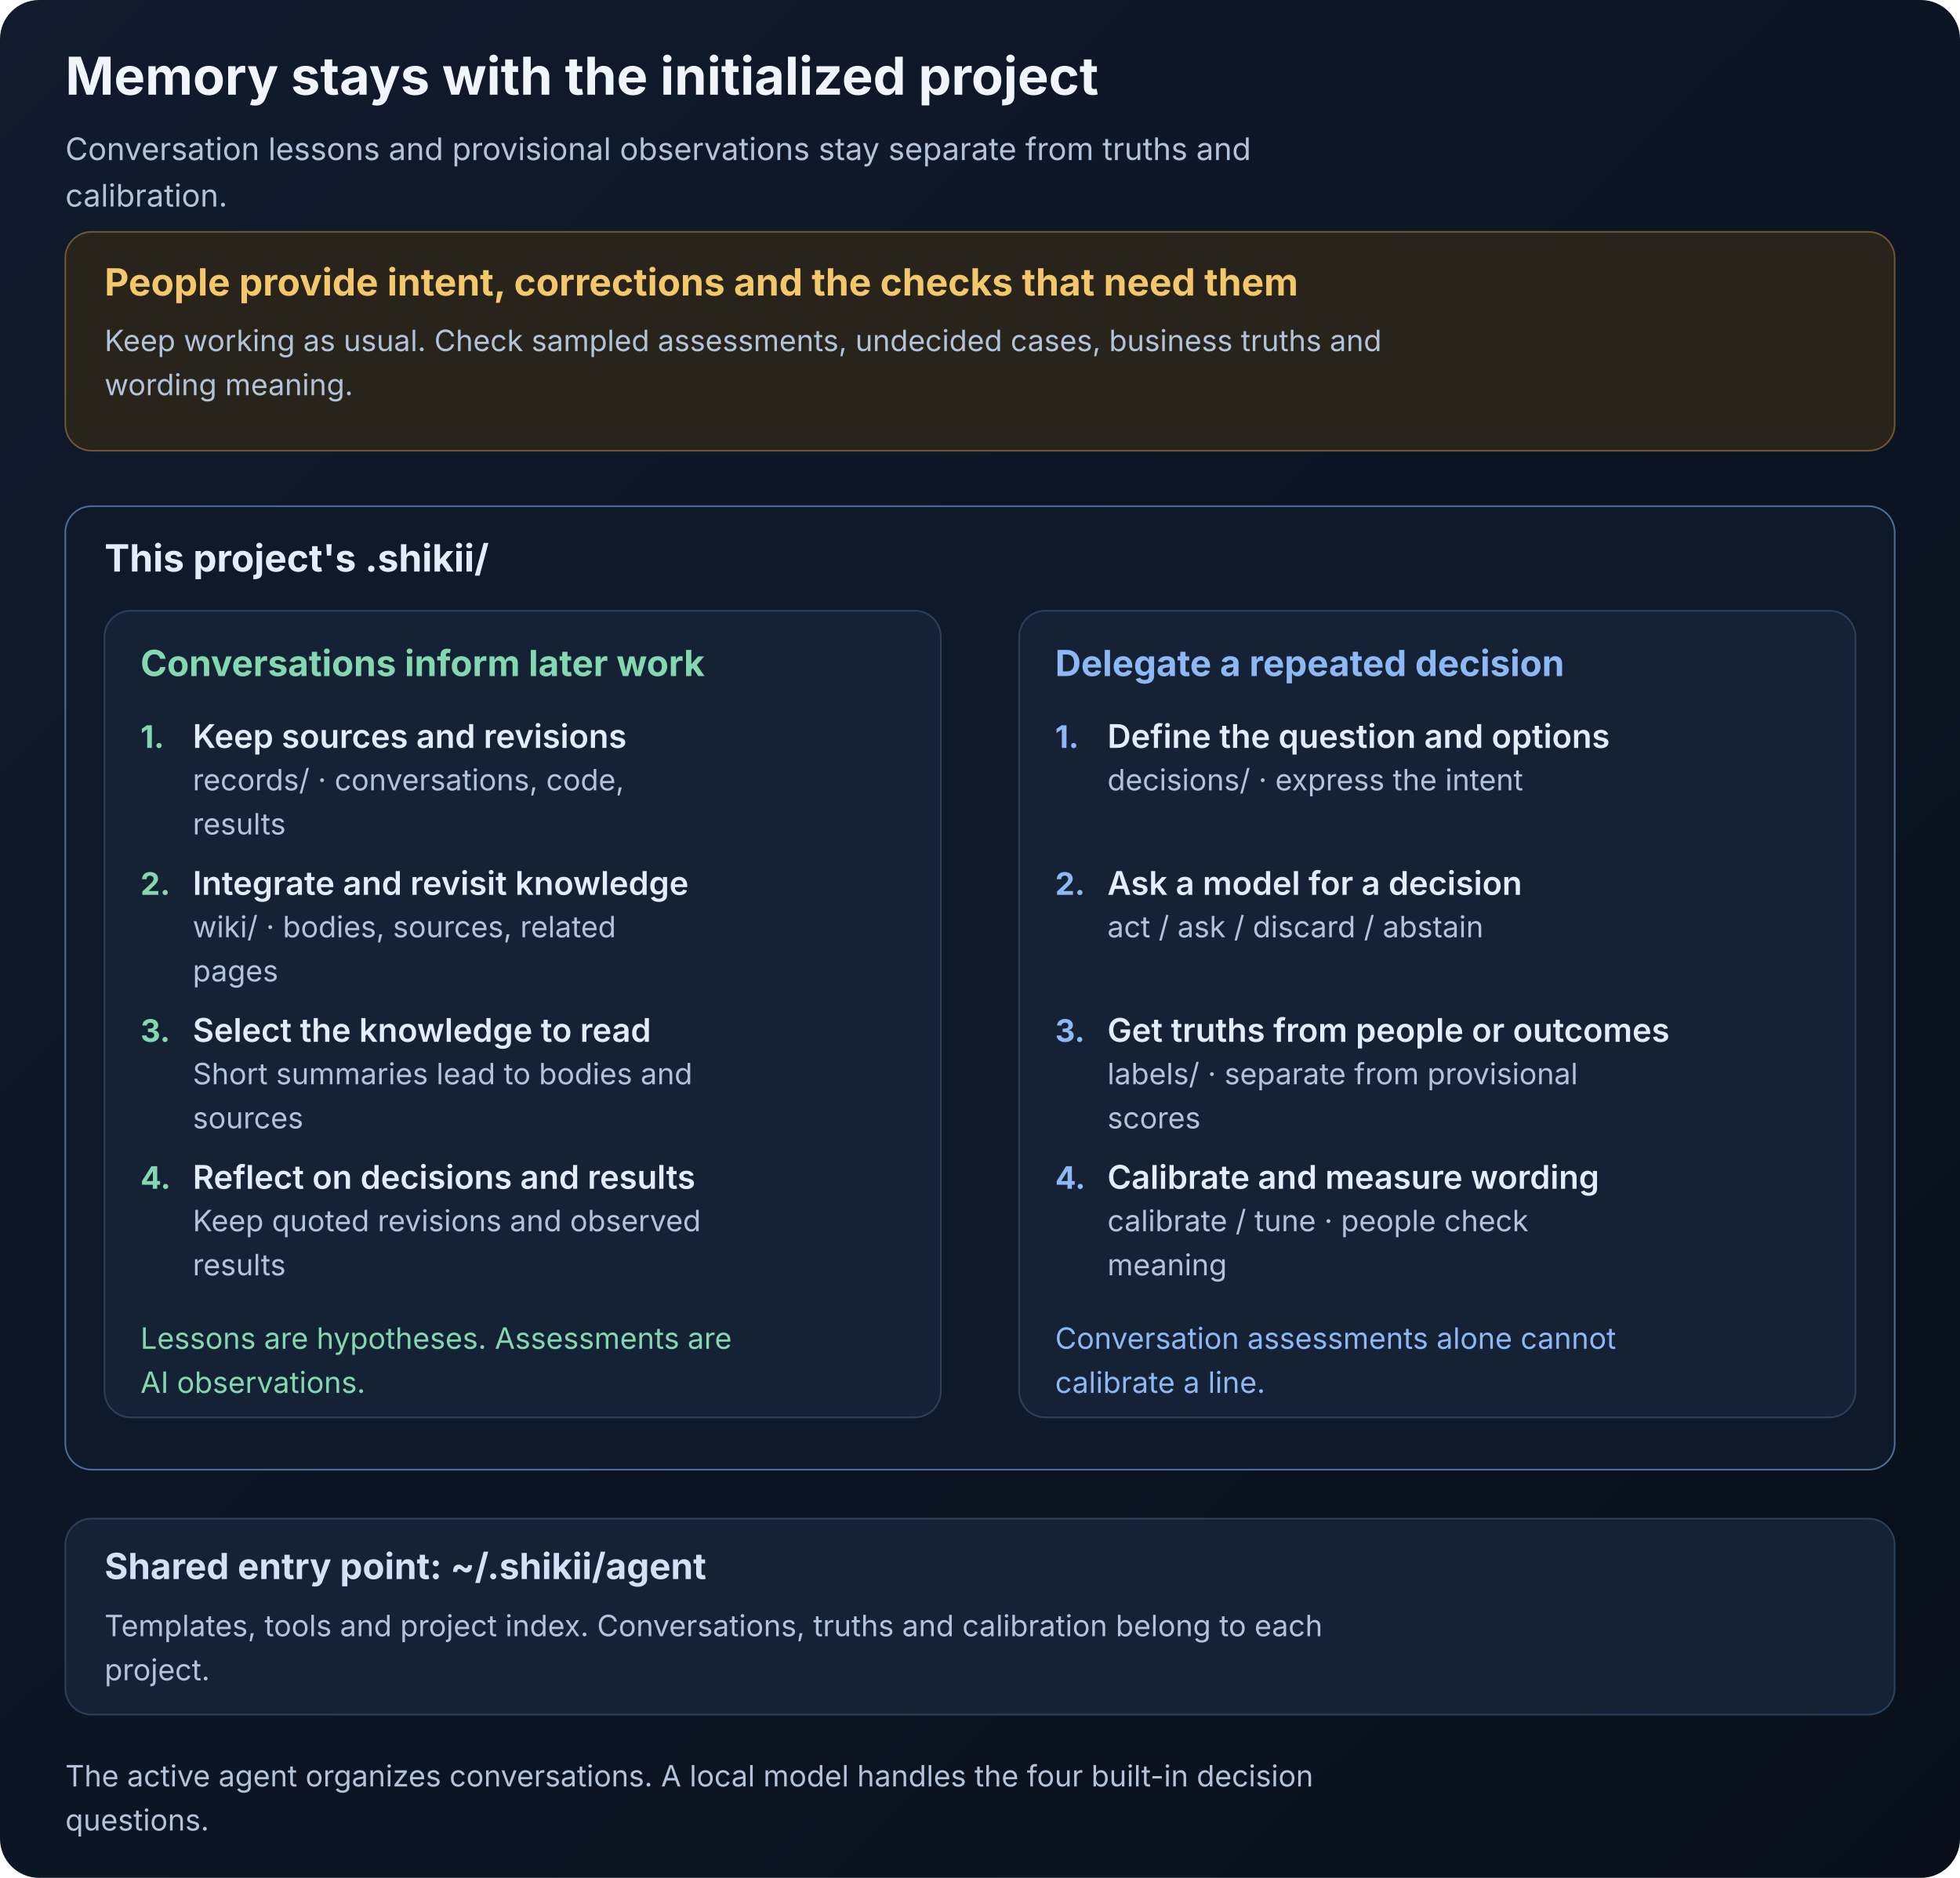
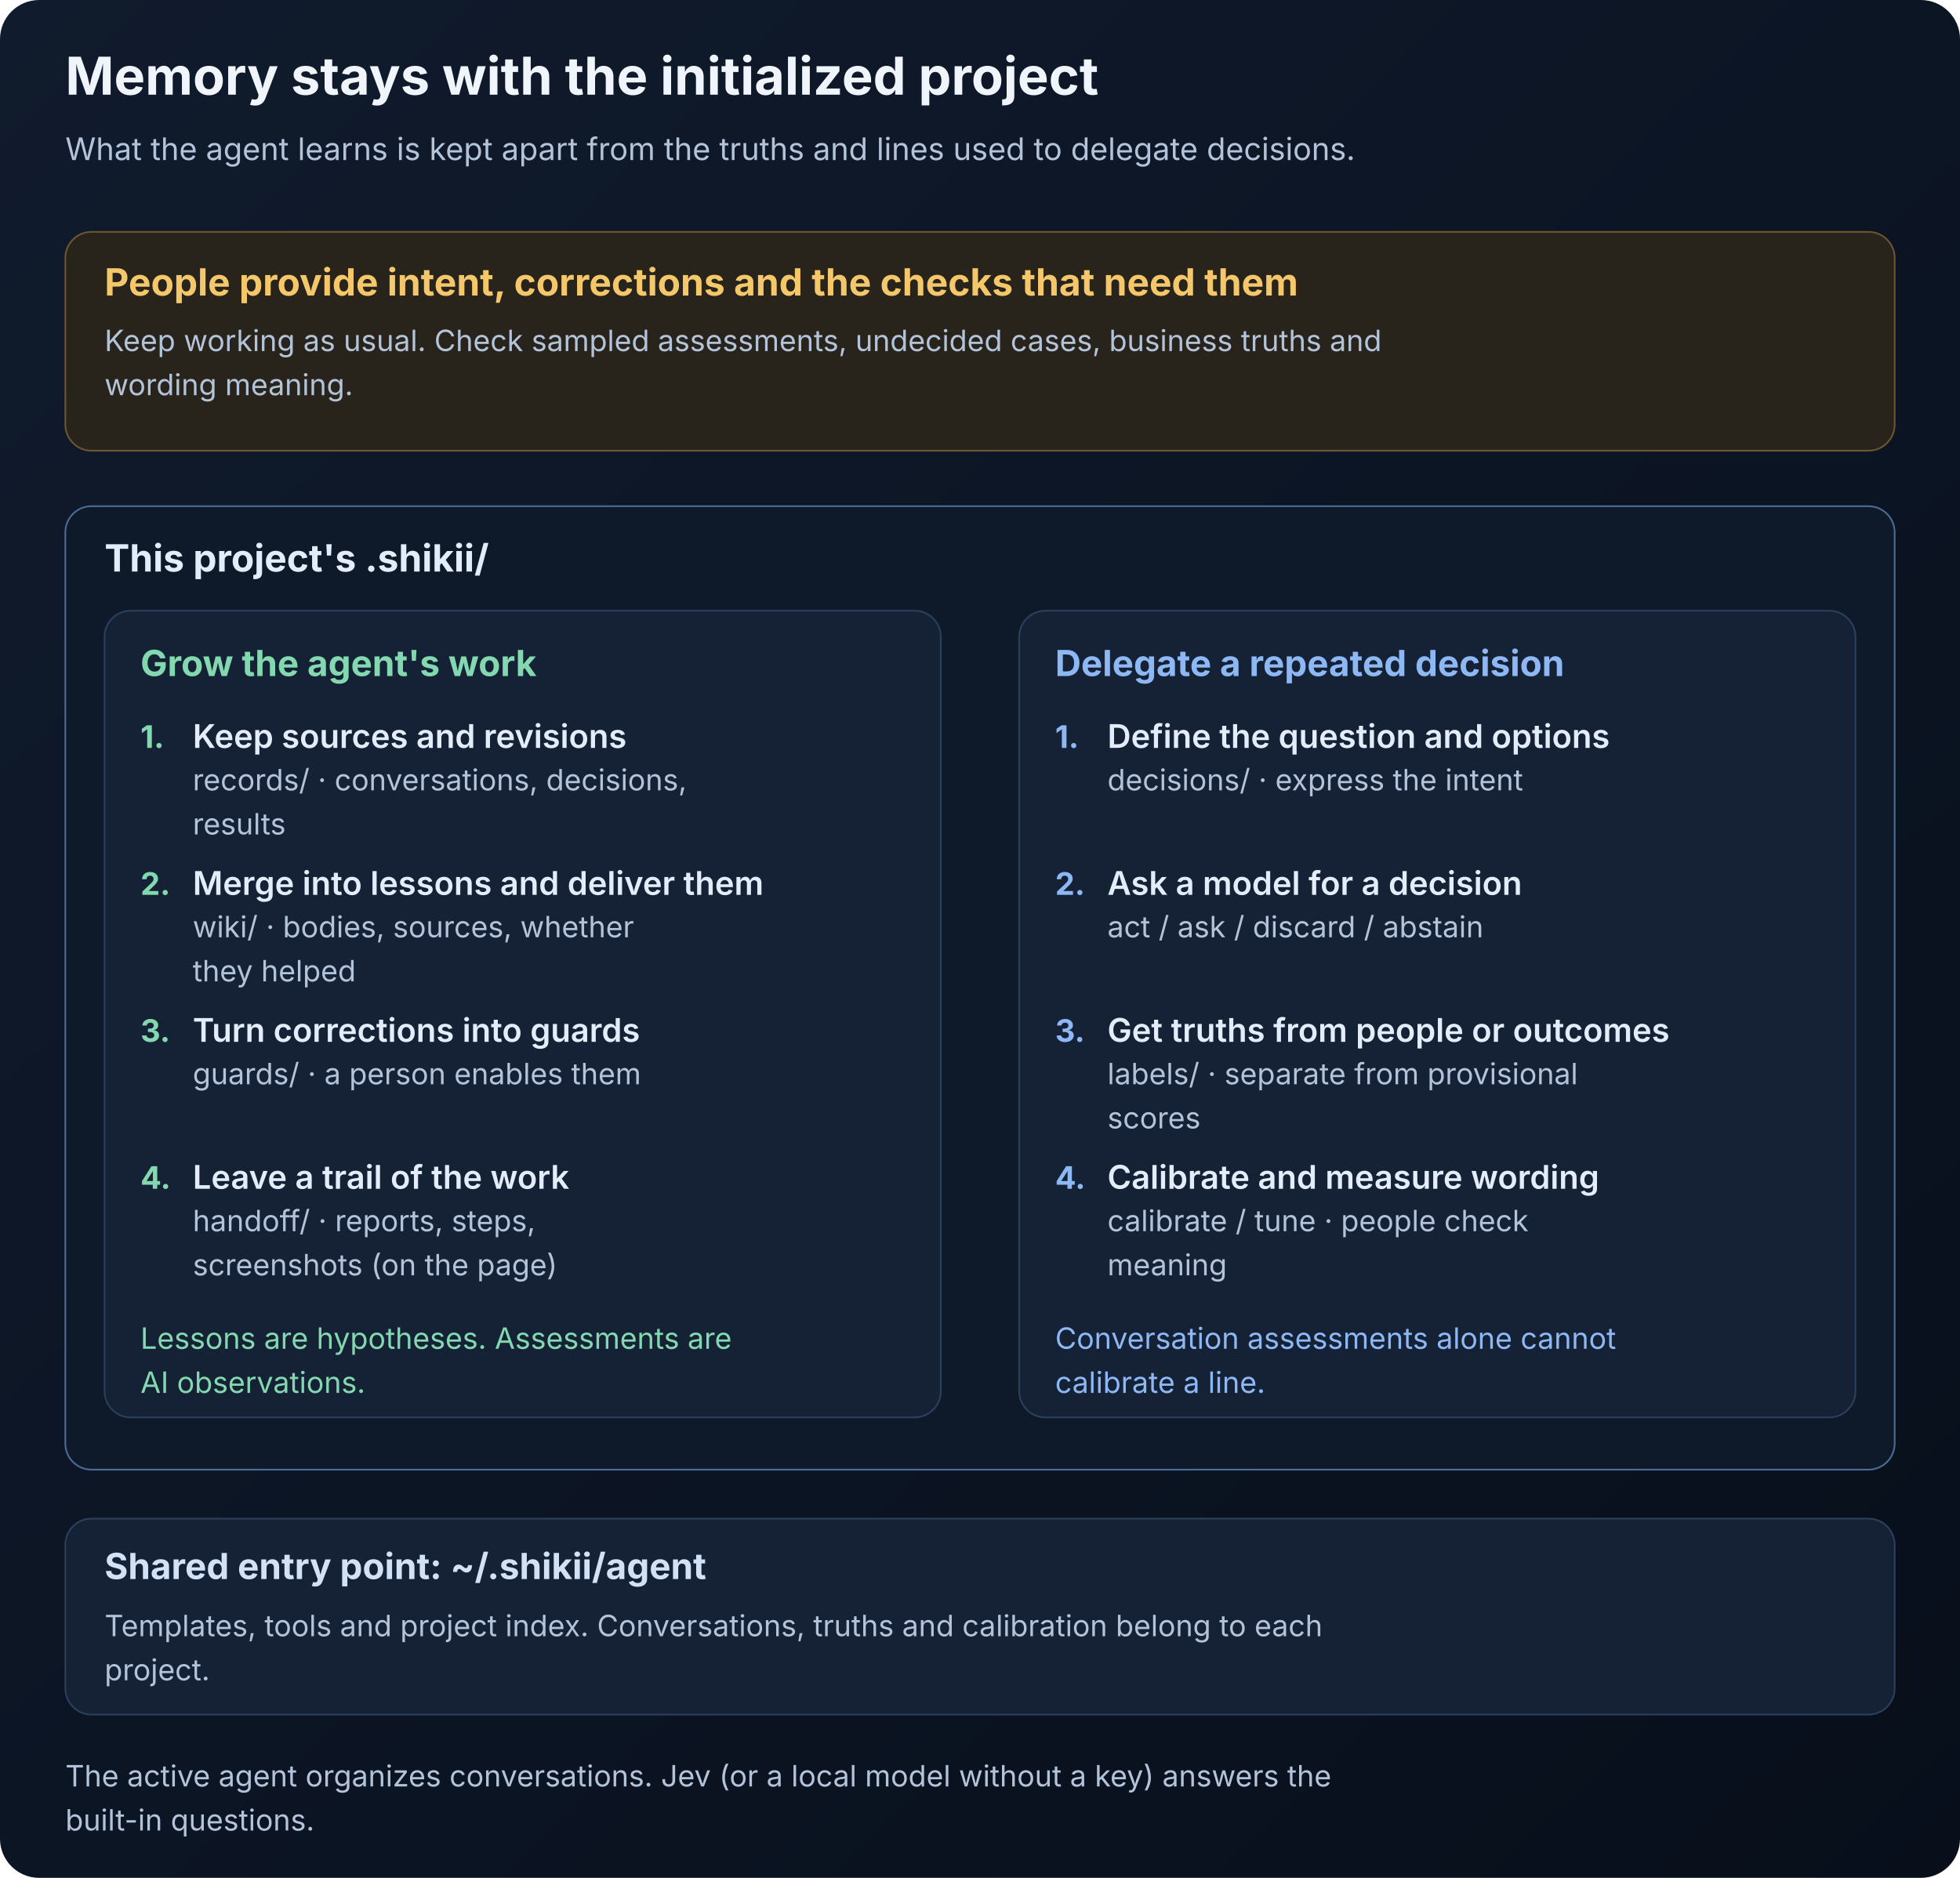
<svg xmlns="http://www.w3.org/2000/svg" width="1200" height="1150" viewBox="0 0 1200 1150" role="img" aria-labelledby="title desc" lang="en" font-family="-apple-system, BlinkMacSystemFont, 'Hiragino Sans', 'Noto Sans JP', 'Segoe UI', sans-serif">
  <defs>
    <linearGradient id="bg" x2="1" y2="1">
      <stop stop-color="#101b2d" />
      <stop offset="1" stop-color="#080f1b" />
    </linearGradient>
    <marker id="arrow" viewBox="0 0 10 10" refX="9" refY="5" markerWidth="7" markerHeight="7" orient="auto">
      <path d="M 0 0 L 10 5 L 0 10" fill="none" stroke="#7d93af" stroke-width="1.5" />
    </marker>
  </defs>
  <rect width="1200" height="1150" rx="24" fill="url(#bg)" />
  <text x="40" y="58" font-size="32" font-weight="700" fill="#f0f5fc">Memory stays with the initialized project</text>
-   <text x="40" y="98" font-size="19" font-weight="400" fill="#b3c3d9">Conversation lessons and provisional observations stay separate from truths and</text>
-   <text x="40" y="126.5" font-size="19" font-weight="400" fill="#b3c3d9">calibration.</text>
+   <text x="40" y="98" font-size="19" font-weight="400" fill="#b3c3d9">What the agent learns is kept apart from the truths and lines used to delegate decisions.</text>
  <rect x="40" y="142" width="1120" height="134" rx="16" fill="#28241b" stroke="#6d5631" />
  <text x="64" y="181" font-size="23" font-weight="700" fill="#f4c76a">People provide intent, corrections and the checks that need them</text>
  <text x="64" y="215" font-size="18" font-weight="400" fill="#b3c3d9">Keep working as usual. Check sampled assessments, undecided cases, business truths and</text>
  <text x="64" y="242.0" font-size="18" font-weight="400" fill="#b3c3d9">wording meaning.</text>
  <rect x="40" y="310" width="1120" height="590" rx="16" fill="#0e1a2a" stroke="#4d6d96" />
  <text x="64" y="350" font-size="23" font-weight="700" fill="#e3edfa">This project's .shikii/</text>
  <rect x="64" y="374" width="512" height="494" rx="16" fill="#152236" stroke="#2b405b" />
-   <text x="86" y="414" font-size="22" font-weight="700" fill="#83d8b0">Conversations inform later work</text>
+   <text x="86" y="414" font-size="22" font-weight="700" fill="#83d8b0">Grow the agent's work</text>
  <text x="86" y="458" font-size="19" font-weight="700" fill="#83d8b0">1.</text>
  <text x="118" y="458" font-size="20" font-weight="600" fill="#e3edfa">Keep sources and revisions</text>
-   <text x="118" y="484" font-size="18" font-weight="400" fill="#b3c3d9">records/ · conversations, code,</text>
+   <text x="118" y="484" font-size="18" font-weight="400" fill="#b3c3d9">records/ · conversations, decisions,</text>
  <text x="118" y="511.0" font-size="18" font-weight="400" fill="#b3c3d9">results</text>
  <text x="86" y="548" font-size="19" font-weight="700" fill="#83d8b0">2.</text>
-   <text x="118" y="548" font-size="20" font-weight="600" fill="#e3edfa">Integrate and revisit knowledge</text>
-   <text x="118" y="574" font-size="18" font-weight="400" fill="#b3c3d9">wiki/ · bodies, sources, related</text>
-   <text x="118" y="601.0" font-size="18" font-weight="400" fill="#b3c3d9">pages</text>
+   <text x="118" y="548" font-size="20" font-weight="600" fill="#e3edfa">Merge into lessons and deliver them</text>
+   <text x="118" y="574" font-size="18" font-weight="400" fill="#b3c3d9">wiki/ · bodies, sources, whether</text>
+   <text x="118" y="601.0" font-size="18" font-weight="400" fill="#b3c3d9">they helped</text>
  <text x="86" y="638" font-size="19" font-weight="700" fill="#83d8b0">3.</text>
-   <text x="118" y="638" font-size="20" font-weight="600" fill="#e3edfa">Select the knowledge to read</text>
-   <text x="118" y="664" font-size="18" font-weight="400" fill="#b3c3d9">Short summaries lead to bodies and</text>
-   <text x="118" y="691.0" font-size="18" font-weight="400" fill="#b3c3d9">sources</text>
+   <text x="118" y="638" font-size="20" font-weight="600" fill="#e3edfa">Turn corrections into guards</text>
+   <text x="118" y="664" font-size="18" font-weight="400" fill="#b3c3d9">guards/ · a person enables them</text>
  <text x="86" y="728" font-size="19" font-weight="700" fill="#83d8b0">4.</text>
-   <text x="118" y="728" font-size="20" font-weight="600" fill="#e3edfa">Reflect on decisions and results</text>
-   <text x="118" y="754" font-size="18" font-weight="400" fill="#b3c3d9">Keep quoted revisions and observed</text>
-   <text x="118" y="781.0" font-size="18" font-weight="400" fill="#b3c3d9">results</text>
+   <text x="118" y="728" font-size="20" font-weight="600" fill="#e3edfa">Leave a trail of the work</text>
+   <text x="118" y="754" font-size="18" font-weight="400" fill="#b3c3d9">handoff/ · reports, steps,</text>
+   <text x="118" y="781.0" font-size="18" font-weight="400" fill="#b3c3d9">screenshots (on the page)</text>
  <text x="86" y="826" font-size="18" font-weight="400" fill="#83d8b0">Lessons are hypotheses. Assessments are</text>
  <text x="86" y="853.0" font-size="18" font-weight="400" fill="#83d8b0">AI observations.</text>
  <rect x="624" y="374" width="512" height="494" rx="16" fill="#152236" stroke="#2b405b" />
  <text x="646" y="414" font-size="22" font-weight="700" fill="#8db8f4">Delegate a repeated decision</text>
  <text x="646" y="458" font-size="19" font-weight="700" fill="#8db8f4">1.</text>
  <text x="678" y="458" font-size="20" font-weight="600" fill="#e3edfa">Define the question and options</text>
  <text x="678" y="484" font-size="18" font-weight="400" fill="#b3c3d9">decisions/ · express the intent</text>
  <text x="646" y="548" font-size="19" font-weight="700" fill="#8db8f4">2.</text>
  <text x="678" y="548" font-size="20" font-weight="600" fill="#e3edfa">Ask a model for a decision</text>
  <text x="678" y="574" font-size="18" font-weight="400" fill="#b3c3d9">act / ask / discard / abstain</text>
  <text x="646" y="638" font-size="19" font-weight="700" fill="#8db8f4">3.</text>
  <text x="678" y="638" font-size="20" font-weight="600" fill="#e3edfa">Get truths from people or outcomes</text>
  <text x="678" y="664" font-size="18" font-weight="400" fill="#b3c3d9">labels/ · separate from provisional</text>
  <text x="678" y="691.0" font-size="18" font-weight="400" fill="#b3c3d9">scores</text>
  <text x="646" y="728" font-size="19" font-weight="700" fill="#8db8f4">4.</text>
  <text x="678" y="728" font-size="20" font-weight="600" fill="#e3edfa">Calibrate and measure wording</text>
  <text x="678" y="754" font-size="18" font-weight="400" fill="#b3c3d9">calibrate / tune · people check</text>
  <text x="678" y="781.0" font-size="18" font-weight="400" fill="#b3c3d9">meaning</text>
  <text x="646" y="826" font-size="18" font-weight="400" fill="#8db8f4">Conversation assessments alone cannot</text>
  <text x="646" y="853.0" font-size="18" font-weight="400" fill="#8db8f4">calibrate a line.</text>
  <rect x="40" y="930" width="1120" height="120" rx="16" fill="#152236" stroke="#2b405b" />
  <text x="64" y="967" font-size="22" font-weight="700" fill="#d2e1f5">Shared entry point: ~/.shikii/agent</text>
  <text x="64" y="1002" font-size="18" font-weight="400" fill="#b3c3d9">Templates, tools and project index. Conversations, truths and calibration belong to each</text>
  <text x="64" y="1029.0" font-size="18" font-weight="400" fill="#b3c3d9">project.</text>
-   <text x="40" y="1094" font-size="18" font-weight="400" fill="#b3c3d9">The active agent organizes conversations. A local model handles the four built-in decision</text>
-   <text x="40" y="1121.0" font-size="18" font-weight="400" fill="#b3c3d9">questions.</text>
+   <text x="40" y="1094" font-size="18" font-weight="400" fill="#b3c3d9">The active agent organizes conversations. Jev (or a local model without a key) answers the</text>
+   <text x="40" y="1121.0" font-size="18" font-weight="400" fill="#b3c3d9">built-in questions.</text>
</svg>
